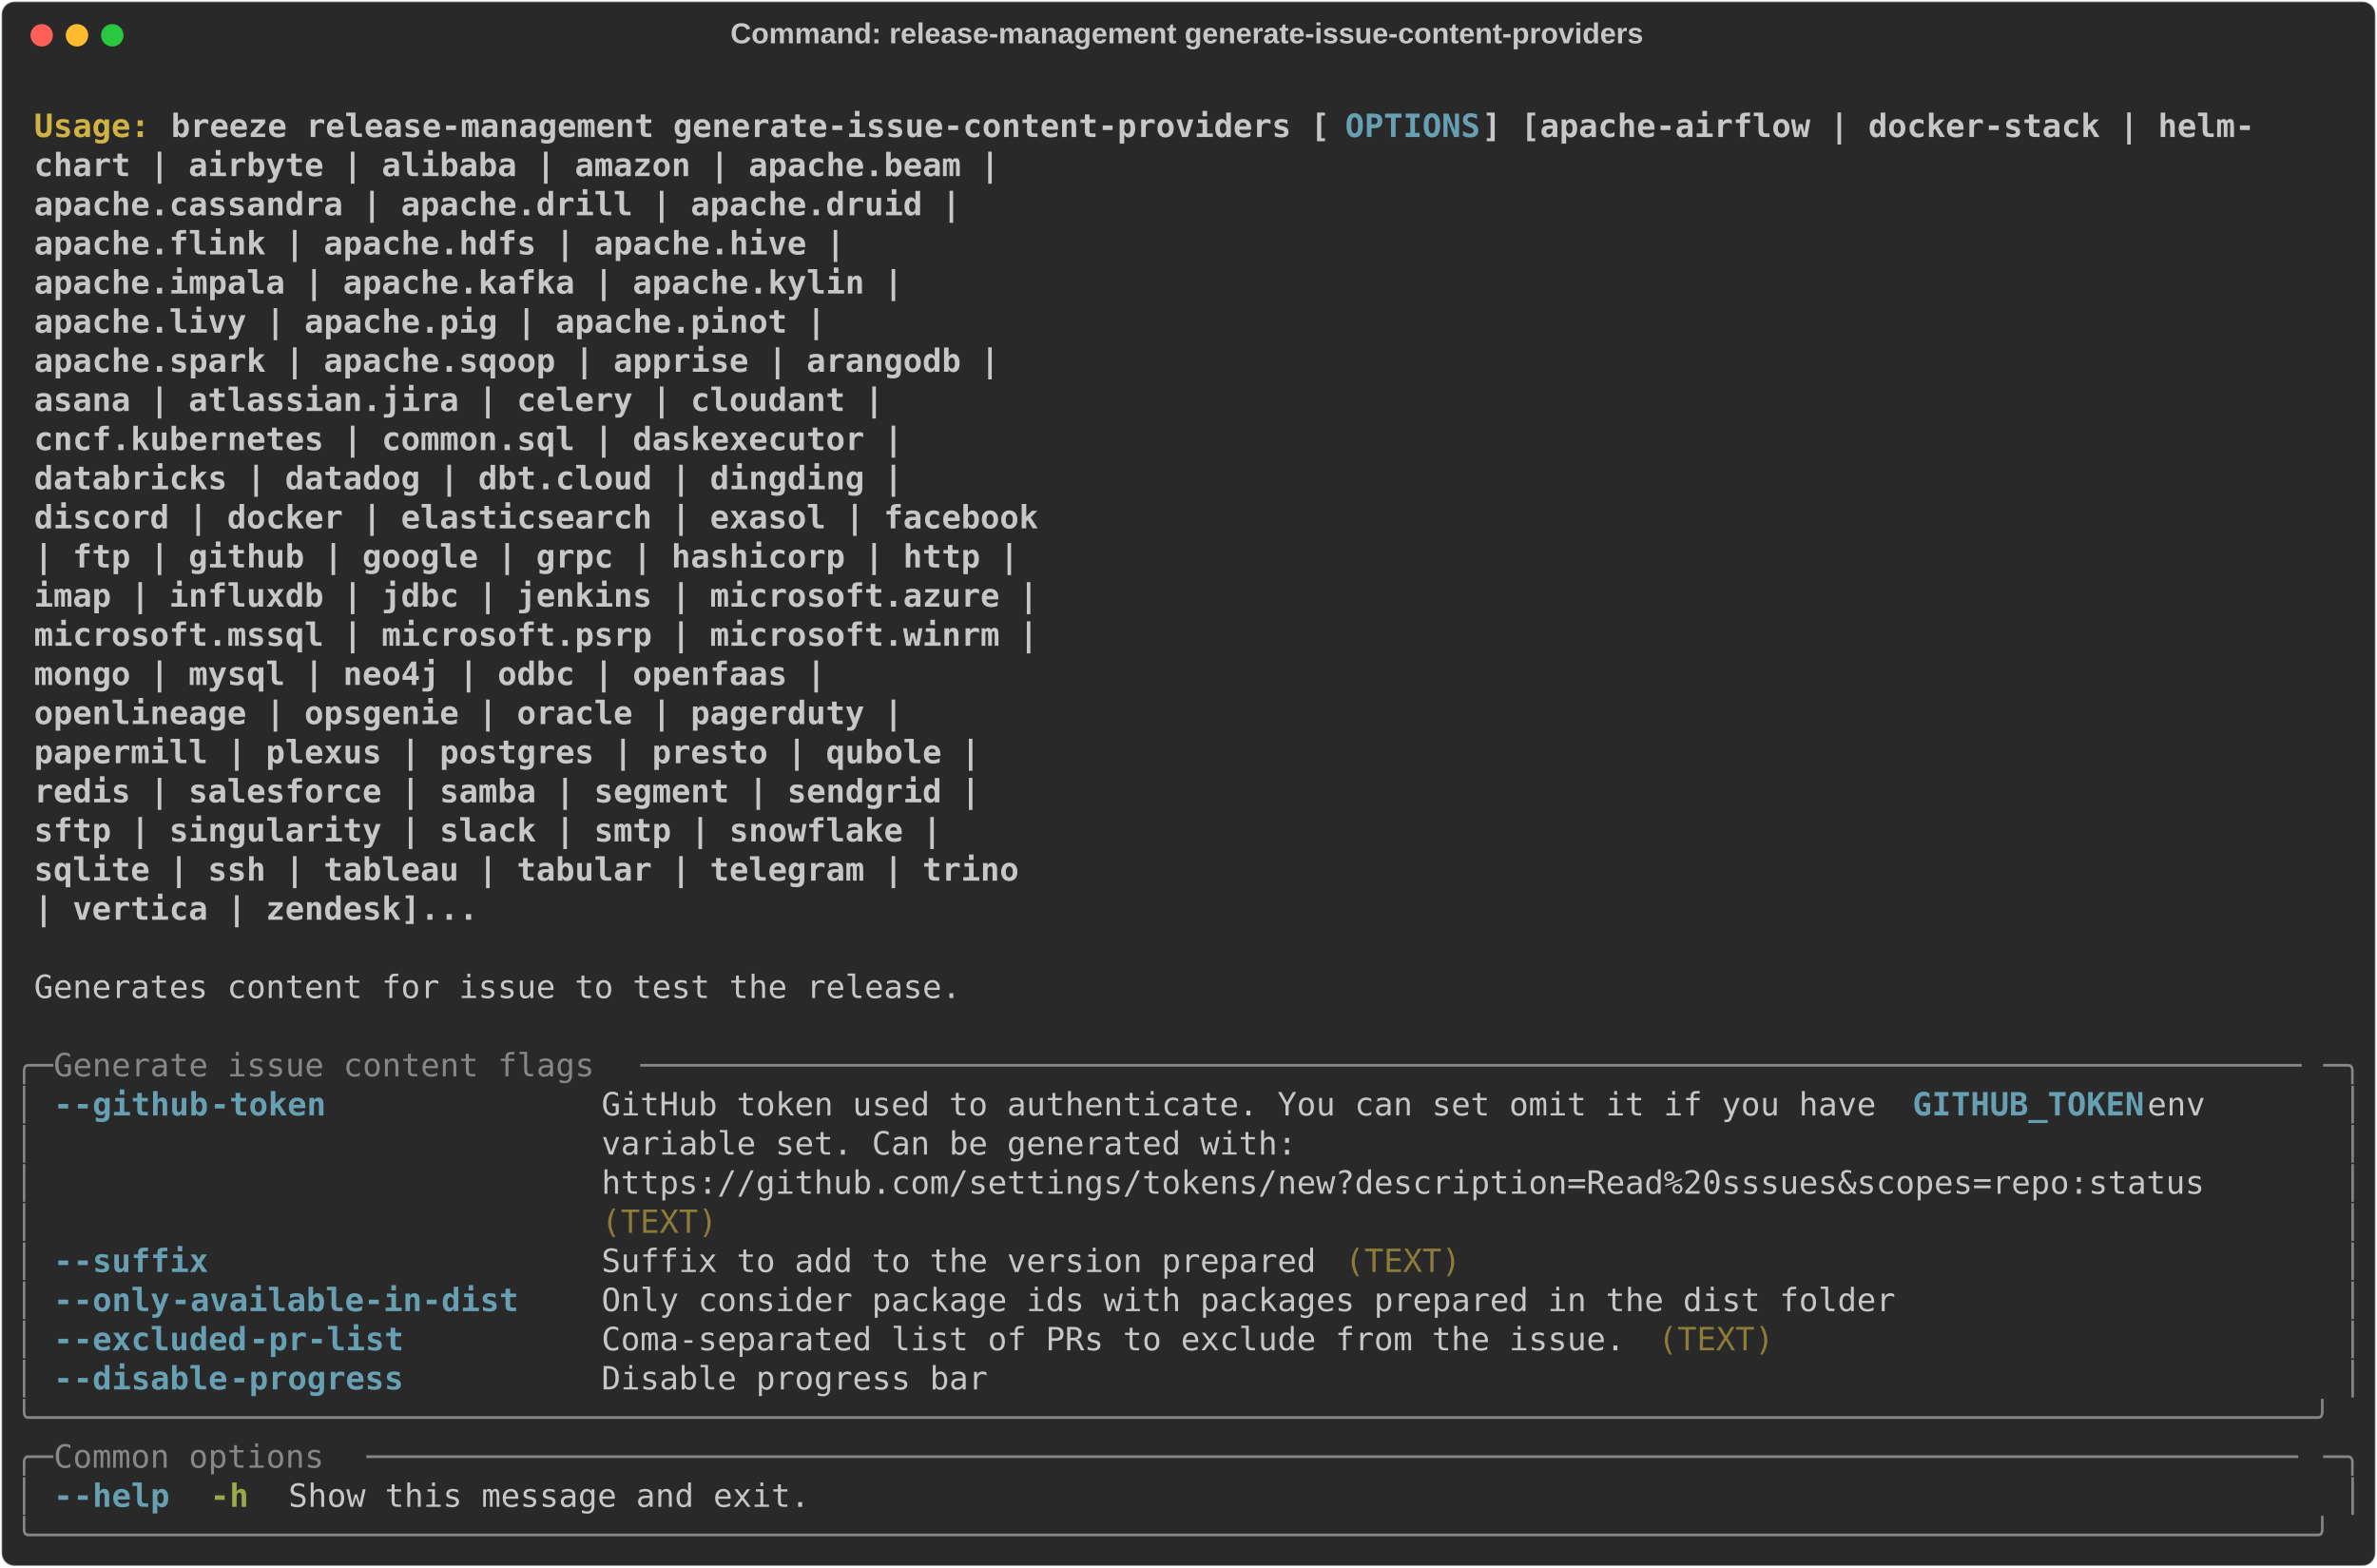
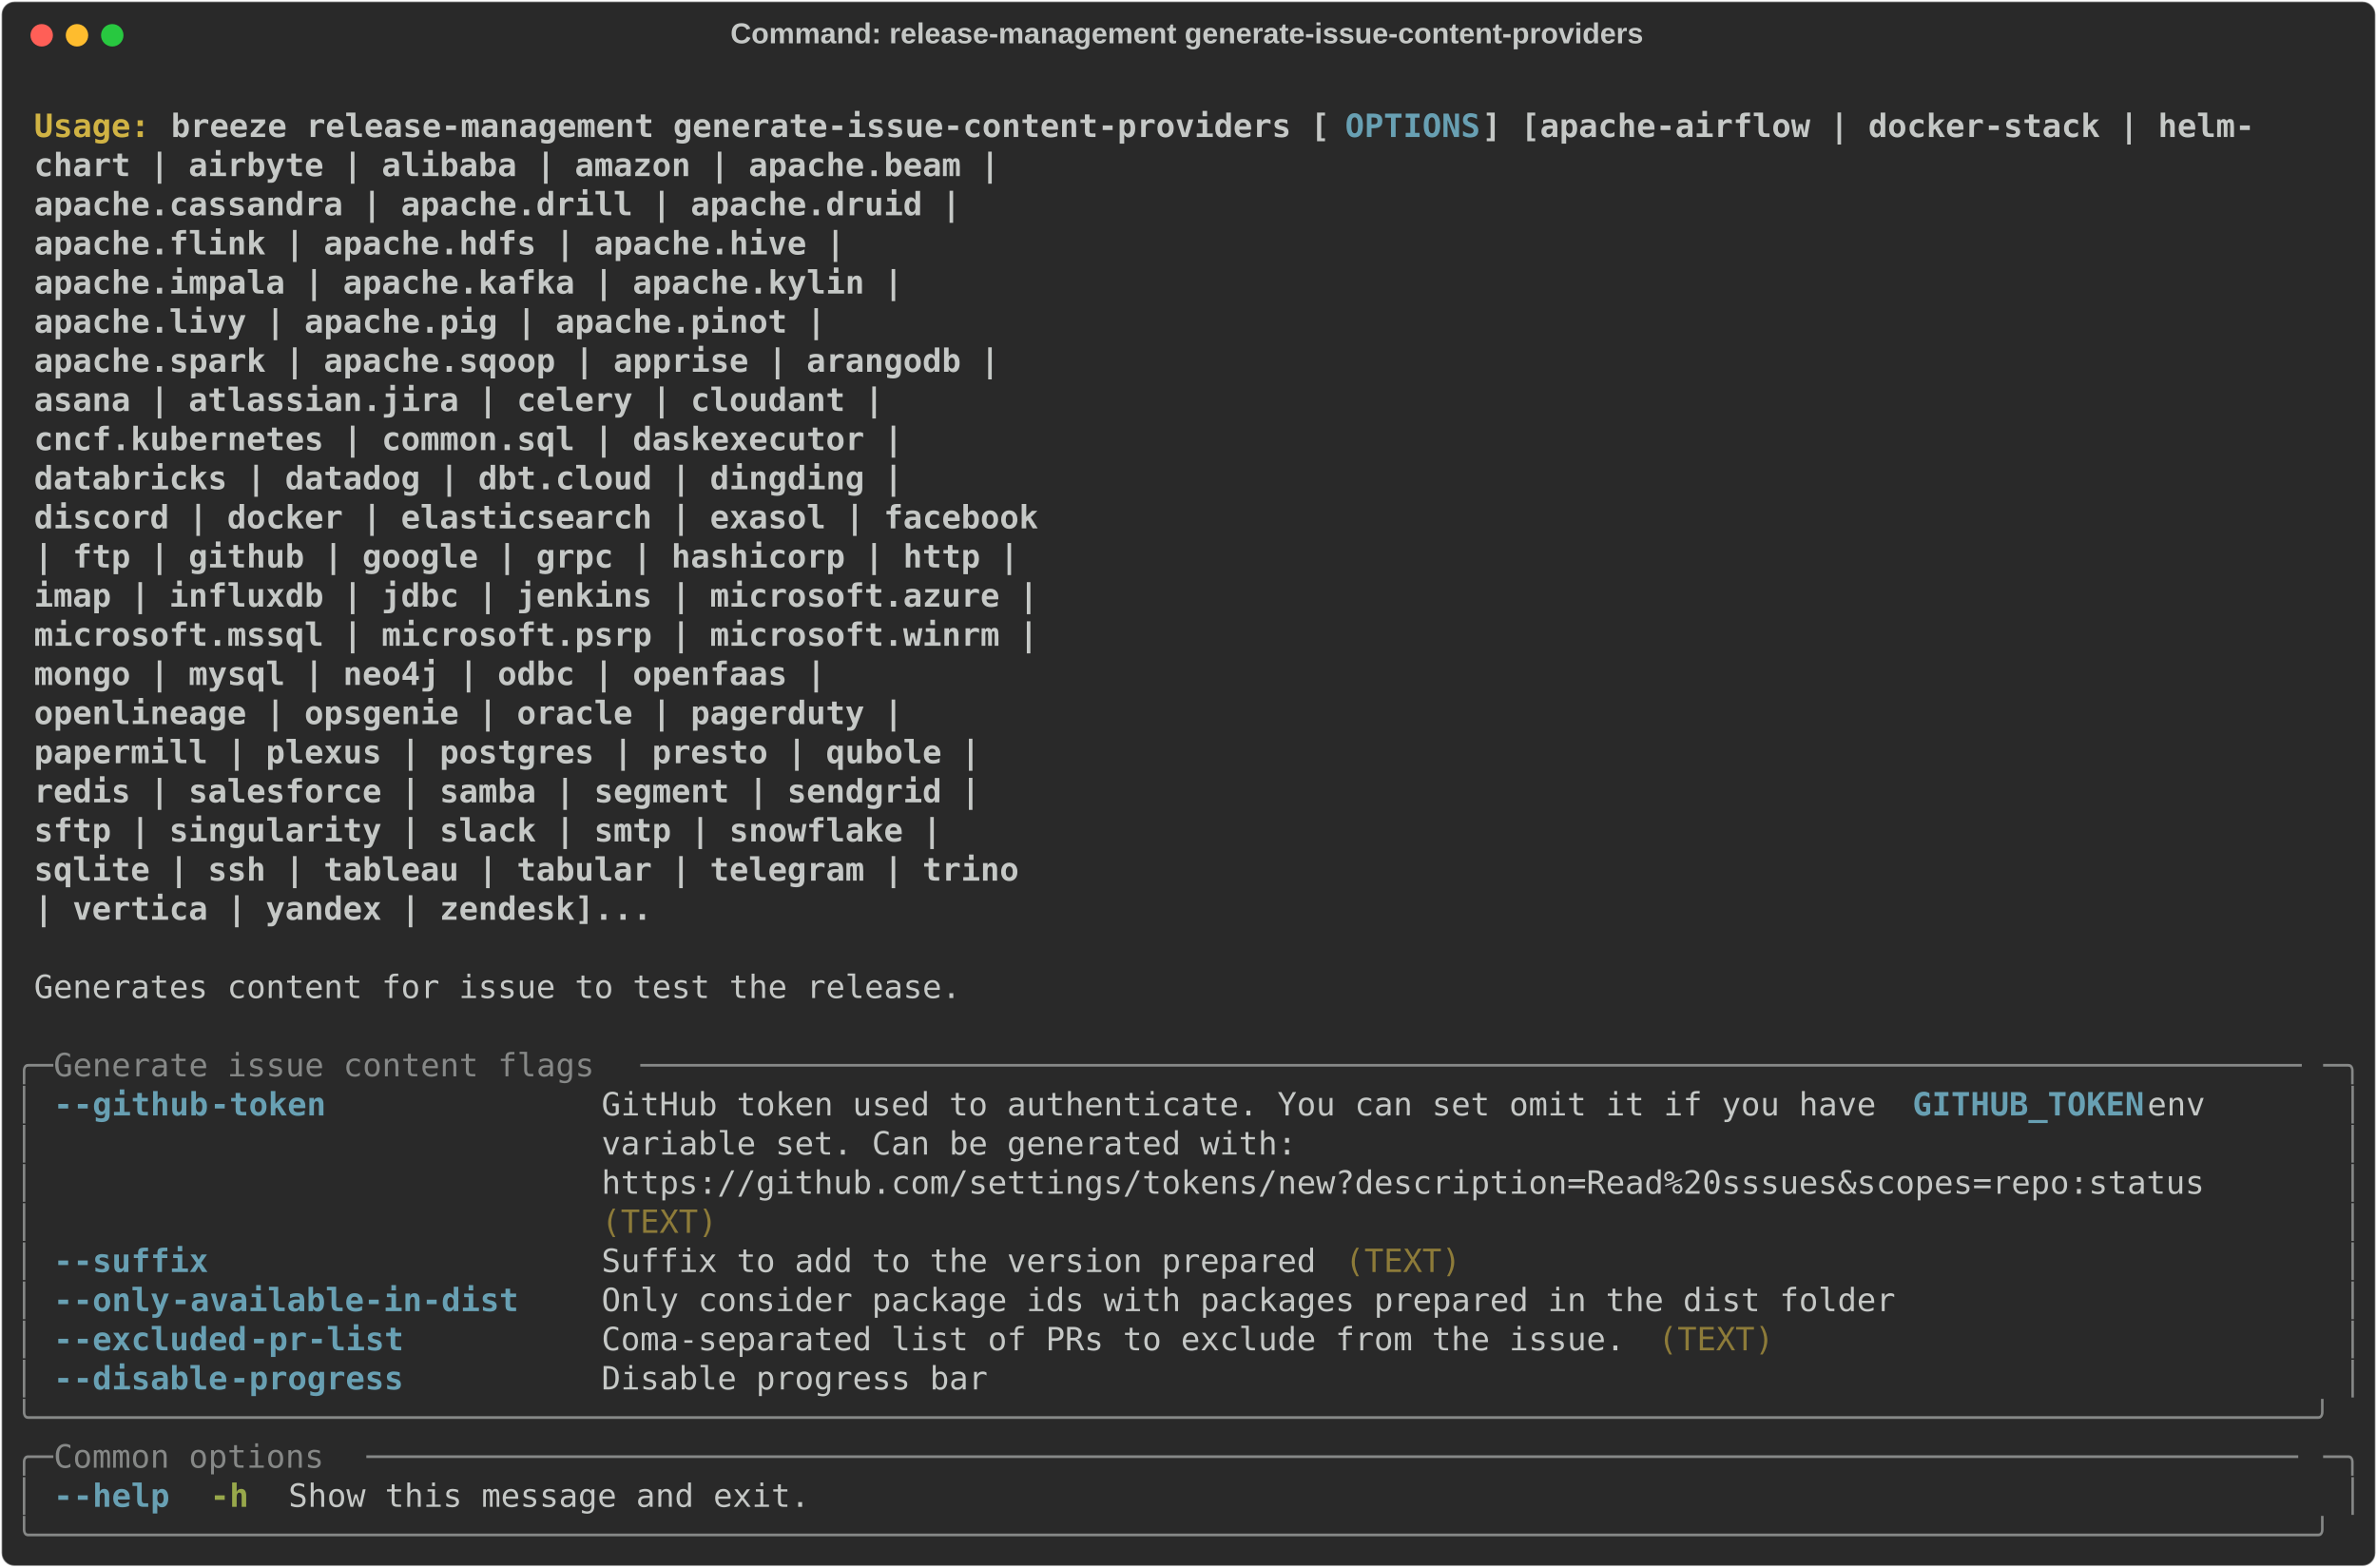
<svg xmlns="http://www.w3.org/2000/svg" class="rich-terminal" viewBox="0 0 1482 977.2">
  <style>

    @font-face {
        font-family: "Fira Code";
        src: local("FiraCode-Regular"),
                url("https://cdnjs.cloudflare.com/ajax/libs/firacode/6.2.0/woff2/FiraCode-Regular.woff2") format("woff2"),
                url("https://cdnjs.cloudflare.com/ajax/libs/firacode/6.2.0/woff/FiraCode-Regular.woff") format("woff");
        font-style: normal;
        font-weight: 400;
    }
    @font-face {
        font-family: "Fira Code";
        src: local("FiraCode-Bold"),
                url("https://cdnjs.cloudflare.com/ajax/libs/firacode/6.2.0/woff2/FiraCode-Bold.woff2") format("woff2"),
                url("https://cdnjs.cloudflare.com/ajax/libs/firacode/6.2.0/woff/FiraCode-Bold.woff") format("woff");
        font-style: bold;
        font-weight: 700;
    }

    .breeze-release-management-generate-issue-content-providers-matrix {
        font-family: Fira Code, monospace;
        font-size: 20px;
        line-height: 24.4px;
        font-variant-east-asian: full-width;
    }

    .breeze-release-management-generate-issue-content-providers-title {
        font-size: 18px;
        font-weight: bold;
        font-family: arial;
    }

    .breeze-release-management-generate-issue-content-providers-r1 { fill: #c5c8c6;font-weight: bold }
.breeze-release-management-generate-issue-content-providers-r2 { fill: #c5c8c6 }
.breeze-release-management-generate-issue-content-providers-r3 { fill: #d0b344;font-weight: bold }
.breeze-release-management-generate-issue-content-providers-r4 { fill: #68a0b3;font-weight: bold }
.breeze-release-management-generate-issue-content-providers-r5 { fill: #868887 }
.breeze-release-management-generate-issue-content-providers-r6 { fill: #8d7b39 }
.breeze-release-management-generate-issue-content-providers-r7 { fill: #98a84b;font-weight: bold }
    </style>
  <defs>
    <clipPath id="breeze-release-management-generate-issue-content-providers-clip-terminal">
      <rect x="0" y="0" width="1463.0" height="926.2" />
    </clipPath>
    <clipPath id="breeze-release-management-generate-issue-content-providers-line-0">
      <rect x="0" y="1.5" width="1464" height="24.65" />
    </clipPath>
    <clipPath id="breeze-release-management-generate-issue-content-providers-line-1">
      <rect x="0" y="25.9" width="1464" height="24.65" />
    </clipPath>
    <clipPath id="breeze-release-management-generate-issue-content-providers-line-2">
      <rect x="0" y="50.3" width="1464" height="24.65" />
    </clipPath>
    <clipPath id="breeze-release-management-generate-issue-content-providers-line-3">
      <rect x="0" y="74.7" width="1464" height="24.65" />
    </clipPath>
    <clipPath id="breeze-release-management-generate-issue-content-providers-line-4">
      <rect x="0" y="99.1" width="1464" height="24.65" />
    </clipPath>
    <clipPath id="breeze-release-management-generate-issue-content-providers-line-5">
      <rect x="0" y="123.5" width="1464" height="24.65" />
    </clipPath>
    <clipPath id="breeze-release-management-generate-issue-content-providers-line-6">
      <rect x="0" y="147.9" width="1464" height="24.65" />
    </clipPath>
    <clipPath id="breeze-release-management-generate-issue-content-providers-line-7">
      <rect x="0" y="172.3" width="1464" height="24.65" />
    </clipPath>
    <clipPath id="breeze-release-management-generate-issue-content-providers-line-8">
      <rect x="0" y="196.7" width="1464" height="24.65" />
    </clipPath>
    <clipPath id="breeze-release-management-generate-issue-content-providers-line-9">
      <rect x="0" y="221.1" width="1464" height="24.65" />
    </clipPath>
    <clipPath id="breeze-release-management-generate-issue-content-providers-line-10">
      <rect x="0" y="245.5" width="1464" height="24.65" />
    </clipPath>
    <clipPath id="breeze-release-management-generate-issue-content-providers-line-11">
      <rect x="0" y="269.9" width="1464" height="24.65" />
    </clipPath>
    <clipPath id="breeze-release-management-generate-issue-content-providers-line-12">
      <rect x="0" y="294.3" width="1464" height="24.65" />
    </clipPath>
    <clipPath id="breeze-release-management-generate-issue-content-providers-line-13">
      <rect x="0" y="318.7" width="1464" height="24.65" />
    </clipPath>
    <clipPath id="breeze-release-management-generate-issue-content-providers-line-14">
      <rect x="0" y="343.1" width="1464" height="24.65" />
    </clipPath>
    <clipPath id="breeze-release-management-generate-issue-content-providers-line-15">
      <rect x="0" y="367.5" width="1464" height="24.65" />
    </clipPath>
    <clipPath id="breeze-release-management-generate-issue-content-providers-line-16">
      <rect x="0" y="391.9" width="1464" height="24.65" />
    </clipPath>
    <clipPath id="breeze-release-management-generate-issue-content-providers-line-17">
      <rect x="0" y="416.3" width="1464" height="24.65" />
    </clipPath>
    <clipPath id="breeze-release-management-generate-issue-content-providers-line-18">
      <rect x="0" y="440.7" width="1464" height="24.65" />
    </clipPath>
    <clipPath id="breeze-release-management-generate-issue-content-providers-line-19">
      <rect x="0" y="465.1" width="1464" height="24.65" />
    </clipPath>
    <clipPath id="breeze-release-management-generate-issue-content-providers-line-20">
      <rect x="0" y="489.5" width="1464" height="24.65" />
    </clipPath>
    <clipPath id="breeze-release-management-generate-issue-content-providers-line-21">
      <rect x="0" y="513.9" width="1464" height="24.65" />
    </clipPath>
    <clipPath id="breeze-release-management-generate-issue-content-providers-line-22">
      <rect x="0" y="538.3" width="1464" height="24.65" />
    </clipPath>
    <clipPath id="breeze-release-management-generate-issue-content-providers-line-23">
      <rect x="0" y="562.7" width="1464" height="24.65" />
    </clipPath>
    <clipPath id="breeze-release-management-generate-issue-content-providers-line-24">
      <rect x="0" y="587.1" width="1464" height="24.65" />
    </clipPath>
    <clipPath id="breeze-release-management-generate-issue-content-providers-line-25">
      <rect x="0" y="611.5" width="1464" height="24.65" />
    </clipPath>
    <clipPath id="breeze-release-management-generate-issue-content-providers-line-26">
      <rect x="0" y="635.9" width="1464" height="24.65" />
    </clipPath>
    <clipPath id="breeze-release-management-generate-issue-content-providers-line-27">
      <rect x="0" y="660.3" width="1464" height="24.65" />
    </clipPath>
    <clipPath id="breeze-release-management-generate-issue-content-providers-line-28">
      <rect x="0" y="684.7" width="1464" height="24.65" />
    </clipPath>
    <clipPath id="breeze-release-management-generate-issue-content-providers-line-29">
      <rect x="0" y="709.1" width="1464" height="24.65" />
    </clipPath>
    <clipPath id="breeze-release-management-generate-issue-content-providers-line-30">
      <rect x="0" y="733.5" width="1464" height="24.65" />
    </clipPath>
    <clipPath id="breeze-release-management-generate-issue-content-providers-line-31">
      <rect x="0" y="757.9" width="1464" height="24.65" />
    </clipPath>
    <clipPath id="breeze-release-management-generate-issue-content-providers-line-32">
      <rect x="0" y="782.3" width="1464" height="24.65" />
    </clipPath>
    <clipPath id="breeze-release-management-generate-issue-content-providers-line-33">
      <rect x="0" y="806.7" width="1464" height="24.65" />
    </clipPath>
    <clipPath id="breeze-release-management-generate-issue-content-providers-line-34">
      <rect x="0" y="831.1" width="1464" height="24.65" />
    </clipPath>
    <clipPath id="breeze-release-management-generate-issue-content-providers-line-35">
      <rect x="0" y="855.5" width="1464" height="24.65" />
    </clipPath>
    <clipPath id="breeze-release-management-generate-issue-content-providers-line-36">
      <rect x="0" y="879.9" width="1464" height="24.65" />
    </clipPath>
  </defs>
  <rect fill="#292929" stroke="rgba(255,255,255,0.35)" stroke-width="1" x="1" y="1" width="1480" height="975.2" rx="8" />
  <text class="breeze-release-management-generate-issue-content-providers-title" fill="#c5c8c6" text-anchor="middle" x="740" y="27">Command: release-management generate-issue-content-providers</text>
  <g transform="translate(26,22)">
    <circle cx="0" cy="0" r="7" fill="#ff5f57" />
    <circle cx="22" cy="0" r="7" fill="#febc2e" />
    <circle cx="44" cy="0" r="7" fill="#28c840" />
  </g>
  <g transform="translate(9, 41)" clip-path="url(#breeze-release-management-generate-issue-content-providers-clip-terminal)">
    <g class="breeze-release-management-generate-issue-content-providers-matrix">
      <text class="breeze-release-management-generate-issue-content-providers-r2" x="1464" y="20" textLength="12.2" clip-path="url(#breeze-release-management-generate-issue-content-providers-line-0)">
</text>
      <text class="breeze-release-management-generate-issue-content-providers-r3" x="12.2" y="44.4" textLength="85.4" clip-path="url(#breeze-release-management-generate-issue-content-providers-line-1)">Usage: </text>
      <text class="breeze-release-management-generate-issue-content-providers-r1" x="97.6" y="44.4" textLength="732" clip-path="url(#breeze-release-management-generate-issue-content-providers-line-1)">breeze release-management generate-issue-content-providers [</text>
      <text class="breeze-release-management-generate-issue-content-providers-r4" x="829.6" y="44.4" textLength="85.4" clip-path="url(#breeze-release-management-generate-issue-content-providers-line-1)">OPTIONS</text>
      <text class="breeze-release-management-generate-issue-content-providers-r1" x="915" y="44.4" textLength="488" clip-path="url(#breeze-release-management-generate-issue-content-providers-line-1)">] [apache-airflow | docker-stack | helm-</text>
      <text class="breeze-release-management-generate-issue-content-providers-r2" x="1464" y="44.4" textLength="12.2" clip-path="url(#breeze-release-management-generate-issue-content-providers-line-1)">
</text>
      <text class="breeze-release-management-generate-issue-content-providers-r1" x="12.2" y="68.8" textLength="1415.2" clip-path="url(#breeze-release-management-generate-issue-content-providers-line-2)">                                                                  chart | airbyte | alibaba | amazon | apache.beam |</text>
      <text class="breeze-release-management-generate-issue-content-providers-r2" x="1464" y="68.8" textLength="12.2" clip-path="url(#breeze-release-management-generate-issue-content-providers-line-2)">
</text>
      <text class="breeze-release-management-generate-issue-content-providers-r1" x="12.2" y="93.2" textLength="1390.8" clip-path="url(#breeze-release-management-generate-issue-content-providers-line-3)">                                                                  apache.cassandra | apache.drill | apache.druid |</text>
      <text class="breeze-release-management-generate-issue-content-providers-r2" x="1464" y="93.2" textLength="12.2" clip-path="url(#breeze-release-management-generate-issue-content-providers-line-3)">
</text>
      <text class="breeze-release-management-generate-issue-content-providers-r1" x="12.2" y="117.6" textLength="1317.6" clip-path="url(#breeze-release-management-generate-issue-content-providers-line-4)">                                                                  apache.flink | apache.hdfs | apache.hive |</text>
      <text class="breeze-release-management-generate-issue-content-providers-r2" x="1464" y="117.6" textLength="12.2" clip-path="url(#breeze-release-management-generate-issue-content-providers-line-4)">
</text>
      <text class="breeze-release-management-generate-issue-content-providers-r1" x="12.2" y="142" textLength="1354.2" clip-path="url(#breeze-release-management-generate-issue-content-providers-line-5)">                                                                  apache.impala | apache.kafka | apache.kylin |</text>
      <text class="breeze-release-management-generate-issue-content-providers-r2" x="1464" y="142" textLength="12.2" clip-path="url(#breeze-release-management-generate-issue-content-providers-line-5)">
</text>
      <text class="breeze-release-management-generate-issue-content-providers-r1" x="12.2" y="166.4" textLength="1305.4" clip-path="url(#breeze-release-management-generate-issue-content-providers-line-6)">                                                                  apache.livy | apache.pig | apache.pinot |</text>
      <text class="breeze-release-management-generate-issue-content-providers-r2" x="1464" y="166.4" textLength="12.2" clip-path="url(#breeze-release-management-generate-issue-content-providers-line-6)">
</text>
      <text class="breeze-release-management-generate-issue-content-providers-r1" x="12.2" y="190.8" textLength="1415.2" clip-path="url(#breeze-release-management-generate-issue-content-providers-line-7)">                                                                  apache.spark | apache.sqoop | apprise | arangodb |</text>
      <text class="breeze-release-management-generate-issue-content-providers-r2" x="1464" y="190.8" textLength="12.2" clip-path="url(#breeze-release-management-generate-issue-content-providers-line-7)">
</text>
      <text class="breeze-release-management-generate-issue-content-providers-r1" x="12.2" y="215.2" textLength="1342" clip-path="url(#breeze-release-management-generate-issue-content-providers-line-8)">                                                                  asana | atlassian.jira | celery | cloudant |</text>
      <text class="breeze-release-management-generate-issue-content-providers-r2" x="1464" y="215.2" textLength="12.2" clip-path="url(#breeze-release-management-generate-issue-content-providers-line-8)">
</text>
      <text class="breeze-release-management-generate-issue-content-providers-r1" x="12.2" y="239.6" textLength="1354.2" clip-path="url(#breeze-release-management-generate-issue-content-providers-line-9)">                                                                  cncf.kubernetes | common.sql | daskexecutor |</text>
      <text class="breeze-release-management-generate-issue-content-providers-r2" x="1464" y="239.6" textLength="12.2" clip-path="url(#breeze-release-management-generate-issue-content-providers-line-9)">
</text>
      <text class="breeze-release-management-generate-issue-content-providers-r1" x="12.2" y="264" textLength="1354.2" clip-path="url(#breeze-release-management-generate-issue-content-providers-line-10)">                                                                  databricks | datadog | dbt.cloud | dingding |</text>
      <text class="breeze-release-management-generate-issue-content-providers-r2" x="1464" y="264" textLength="12.2" clip-path="url(#breeze-release-management-generate-issue-content-providers-line-10)">
</text>
      <text class="breeze-release-management-generate-issue-content-providers-r1" x="12.2" y="288.4" textLength="1439.6" clip-path="url(#breeze-release-management-generate-issue-content-providers-line-11)">                                                                  discord | docker | elasticsearch | exasol | facebook</text>
      <text class="breeze-release-management-generate-issue-content-providers-r2" x="1464" y="288.4" textLength="12.2" clip-path="url(#breeze-release-management-generate-issue-content-providers-line-11)">
</text>
      <text class="breeze-release-management-generate-issue-content-providers-r1" x="12.2" y="312.8" textLength="1427.4" clip-path="url(#breeze-release-management-generate-issue-content-providers-line-12)">                                                                  | ftp | github | google | grpc | hashicorp | http |</text>
      <text class="breeze-release-management-generate-issue-content-providers-r2" x="1464" y="312.8" textLength="12.2" clip-path="url(#breeze-release-management-generate-issue-content-providers-line-12)">
</text>
      <text class="breeze-release-management-generate-issue-content-providers-r1" x="12.2" y="337.2" textLength="1439.6" clip-path="url(#breeze-release-management-generate-issue-content-providers-line-13)">                                                                  imap | influxdb | jdbc | jenkins | microsoft.azure |</text>
      <text class="breeze-release-management-generate-issue-content-providers-r2" x="1464" y="337.2" textLength="12.2" clip-path="url(#breeze-release-management-generate-issue-content-providers-line-13)">
</text>
      <text class="breeze-release-management-generate-issue-content-providers-r1" x="12.2" y="361.6" textLength="1439.6" clip-path="url(#breeze-release-management-generate-issue-content-providers-line-14)">                                                                  microsoft.mssql | microsoft.psrp | microsoft.winrm |</text>
      <text class="breeze-release-management-generate-issue-content-providers-r2" x="1464" y="361.6" textLength="12.2" clip-path="url(#breeze-release-management-generate-issue-content-providers-line-14)">
</text>
      <text class="breeze-release-management-generate-issue-content-providers-r1" x="12.2" y="386" textLength="1305.4" clip-path="url(#breeze-release-management-generate-issue-content-providers-line-15)">                                                                  mongo | mysql | neo4j | odbc | openfaas |</text>
      <text class="breeze-release-management-generate-issue-content-providers-r2" x="1464" y="386" textLength="12.2" clip-path="url(#breeze-release-management-generate-issue-content-providers-line-15)">
</text>
      <text class="breeze-release-management-generate-issue-content-providers-r1" x="12.2" y="410.4" textLength="1354.2" clip-path="url(#breeze-release-management-generate-issue-content-providers-line-16)">                                                                  openlineage | opsgenie | oracle | pagerduty |</text>
      <text class="breeze-release-management-generate-issue-content-providers-r2" x="1464" y="410.4" textLength="12.2" clip-path="url(#breeze-release-management-generate-issue-content-providers-line-16)">
</text>
      <text class="breeze-release-management-generate-issue-content-providers-r1" x="12.2" y="434.8" textLength="1403" clip-path="url(#breeze-release-management-generate-issue-content-providers-line-17)">                                                                  papermill | plexus | postgres | presto | qubole |</text>
      <text class="breeze-release-management-generate-issue-content-providers-r2" x="1464" y="434.8" textLength="12.2" clip-path="url(#breeze-release-management-generate-issue-content-providers-line-17)">
</text>
      <text class="breeze-release-management-generate-issue-content-providers-r1" x="12.2" y="459.2" textLength="1403" clip-path="url(#breeze-release-management-generate-issue-content-providers-line-18)">                                                                  redis | salesforce | samba | segment | sendgrid |</text>
      <text class="breeze-release-management-generate-issue-content-providers-r2" x="1464" y="459.2" textLength="12.2" clip-path="url(#breeze-release-management-generate-issue-content-providers-line-18)">
</text>
      <text class="breeze-release-management-generate-issue-content-providers-r1" x="12.2" y="483.6" textLength="1378.6" clip-path="url(#breeze-release-management-generate-issue-content-providers-line-19)">                                                                  sftp | singularity | slack | smtp | snowflake |</text>
      <text class="breeze-release-management-generate-issue-content-providers-r2" x="1464" y="483.6" textLength="12.2" clip-path="url(#breeze-release-management-generate-issue-content-providers-line-19)">
</text>
      <text class="breeze-release-management-generate-issue-content-providers-r1" x="12.2" y="508" textLength="1427.4" clip-path="url(#breeze-release-management-generate-issue-content-providers-line-20)">                                                                  sqlite | ssh | tableau | tabular | telegram | trino</text>
      <text class="breeze-release-management-generate-issue-content-providers-r2" x="1464" y="508" textLength="12.2" clip-path="url(#breeze-release-management-generate-issue-content-providers-line-20)">
</text>
-       <text class="breeze-release-management-generate-issue-content-providers-r1" x="12.2" y="532.4" textLength="1085.8" clip-path="url(#breeze-release-management-generate-issue-content-providers-line-21)">                                                                  | vertica | zendesk]...</text>
+       <text class="breeze-release-management-generate-issue-content-providers-r1" x="12.2" y="532.4" textLength="1195.6" clip-path="url(#breeze-release-management-generate-issue-content-providers-line-21)">                                                                  | vertica | yandex | zendesk]...</text>
      <text class="breeze-release-management-generate-issue-content-providers-r2" x="1464" y="532.4" textLength="12.2" clip-path="url(#breeze-release-management-generate-issue-content-providers-line-21)">
</text>
      <text class="breeze-release-management-generate-issue-content-providers-r2" x="1464" y="556.8" textLength="12.2" clip-path="url(#breeze-release-management-generate-issue-content-providers-line-22)">
</text>
      <text class="breeze-release-management-generate-issue-content-providers-r2" x="12.2" y="581.2" textLength="585.6" clip-path="url(#breeze-release-management-generate-issue-content-providers-line-23)">Generates content for issue to test the release.</text>
      <text class="breeze-release-management-generate-issue-content-providers-r2" x="1464" y="581.2" textLength="12.2" clip-path="url(#breeze-release-management-generate-issue-content-providers-line-23)">
</text>
      <text class="breeze-release-management-generate-issue-content-providers-r2" x="1464" y="605.6" textLength="12.2" clip-path="url(#breeze-release-management-generate-issue-content-providers-line-24)">
</text>
      <text class="breeze-release-management-generate-issue-content-providers-r5" x="0" y="630" textLength="24.4" clip-path="url(#breeze-release-management-generate-issue-content-providers-line-25)">╭─</text>
      <text class="breeze-release-management-generate-issue-content-providers-r5" x="24.4" y="630" textLength="366" clip-path="url(#breeze-release-management-generate-issue-content-providers-line-25)"> Generate issue content flags </text>
      <text class="breeze-release-management-generate-issue-content-providers-r5" x="390.4" y="630" textLength="1049.2" clip-path="url(#breeze-release-management-generate-issue-content-providers-line-25)">──────────────────────────────────────────────────────────────────────────────────────</text>
      <text class="breeze-release-management-generate-issue-content-providers-r5" x="1439.6" y="630" textLength="24.4" clip-path="url(#breeze-release-management-generate-issue-content-providers-line-25)">─╮</text>
      <text class="breeze-release-management-generate-issue-content-providers-r2" x="1464" y="630" textLength="12.2" clip-path="url(#breeze-release-management-generate-issue-content-providers-line-25)">
</text>
      <text class="breeze-release-management-generate-issue-content-providers-r5" x="0" y="654.4" textLength="12.2" clip-path="url(#breeze-release-management-generate-issue-content-providers-line-26)">│</text>
      <text class="breeze-release-management-generate-issue-content-providers-r4" x="24.4" y="654.4" textLength="12.2" clip-path="url(#breeze-release-management-generate-issue-content-providers-line-26)">-</text>
      <text class="breeze-release-management-generate-issue-content-providers-r4" x="36.6" y="654.4" textLength="85.4" clip-path="url(#breeze-release-management-generate-issue-content-providers-line-26)">-github</text>
      <text class="breeze-release-management-generate-issue-content-providers-r4" x="122" y="654.4" textLength="73.2" clip-path="url(#breeze-release-management-generate-issue-content-providers-line-26)">-token</text>
      <text class="breeze-release-management-generate-issue-content-providers-r2" x="366" y="654.4" textLength="817.4" clip-path="url(#breeze-release-management-generate-issue-content-providers-line-26)">GitHub token used to authenticate. You can set omit it if you have </text>
      <text class="breeze-release-management-generate-issue-content-providers-r4" x="1183.4" y="654.4" textLength="146.4" clip-path="url(#breeze-release-management-generate-issue-content-providers-line-26)">GITHUB_TOKEN</text>
      <text class="breeze-release-management-generate-issue-content-providers-r2" x="1329.8" y="654.4" textLength="109.8" clip-path="url(#breeze-release-management-generate-issue-content-providers-line-26)"> env     </text>
      <text class="breeze-release-management-generate-issue-content-providers-r5" x="1451.8" y="654.4" textLength="12.2" clip-path="url(#breeze-release-management-generate-issue-content-providers-line-26)">│</text>
      <text class="breeze-release-management-generate-issue-content-providers-r2" x="1464" y="654.4" textLength="12.2" clip-path="url(#breeze-release-management-generate-issue-content-providers-line-26)">
</text>
      <text class="breeze-release-management-generate-issue-content-providers-r5" x="0" y="678.8" textLength="12.2" clip-path="url(#breeze-release-management-generate-issue-content-providers-line-27)">│</text>
      <text class="breeze-release-management-generate-issue-content-providers-r2" x="366" y="678.8" textLength="1073.6" clip-path="url(#breeze-release-management-generate-issue-content-providers-line-27)">variable set. Can be generated with:                                                    </text>
      <text class="breeze-release-management-generate-issue-content-providers-r5" x="1451.8" y="678.8" textLength="12.2" clip-path="url(#breeze-release-management-generate-issue-content-providers-line-27)">│</text>
      <text class="breeze-release-management-generate-issue-content-providers-r2" x="1464" y="678.8" textLength="12.2" clip-path="url(#breeze-release-management-generate-issue-content-providers-line-27)">
</text>
      <text class="breeze-release-management-generate-issue-content-providers-r5" x="0" y="703.2" textLength="12.2" clip-path="url(#breeze-release-management-generate-issue-content-providers-line-28)">│</text>
      <text class="breeze-release-management-generate-issue-content-providers-r2" x="366" y="703.2" textLength="1073.6" clip-path="url(#breeze-release-management-generate-issue-content-providers-line-28)">https://github.com/settings/tokens/new?description=Read%20sssues&amp;scopes=repo:status     </text>
      <text class="breeze-release-management-generate-issue-content-providers-r5" x="1451.8" y="703.2" textLength="12.2" clip-path="url(#breeze-release-management-generate-issue-content-providers-line-28)">│</text>
      <text class="breeze-release-management-generate-issue-content-providers-r2" x="1464" y="703.2" textLength="12.2" clip-path="url(#breeze-release-management-generate-issue-content-providers-line-28)">
</text>
      <text class="breeze-release-management-generate-issue-content-providers-r5" x="0" y="727.6" textLength="12.2" clip-path="url(#breeze-release-management-generate-issue-content-providers-line-29)">│</text>
      <text class="breeze-release-management-generate-issue-content-providers-r6" x="366" y="727.6" textLength="1073.6" clip-path="url(#breeze-release-management-generate-issue-content-providers-line-29)">(TEXT)                                                                                  </text>
      <text class="breeze-release-management-generate-issue-content-providers-r5" x="1451.8" y="727.6" textLength="12.2" clip-path="url(#breeze-release-management-generate-issue-content-providers-line-29)">│</text>
      <text class="breeze-release-management-generate-issue-content-providers-r2" x="1464" y="727.6" textLength="12.2" clip-path="url(#breeze-release-management-generate-issue-content-providers-line-29)">
</text>
      <text class="breeze-release-management-generate-issue-content-providers-r5" x="0" y="752" textLength="12.2" clip-path="url(#breeze-release-management-generate-issue-content-providers-line-30)">│</text>
      <text class="breeze-release-management-generate-issue-content-providers-r4" x="24.4" y="752" textLength="12.2" clip-path="url(#breeze-release-management-generate-issue-content-providers-line-30)">-</text>
      <text class="breeze-release-management-generate-issue-content-providers-r4" x="36.6" y="752" textLength="85.4" clip-path="url(#breeze-release-management-generate-issue-content-providers-line-30)">-suffix</text>
      <text class="breeze-release-management-generate-issue-content-providers-r2" x="366" y="752" textLength="451.4" clip-path="url(#breeze-release-management-generate-issue-content-providers-line-30)">Suffix to add to the version prepared</text>
      <text class="breeze-release-management-generate-issue-content-providers-r6" x="829.6" y="752" textLength="73.2" clip-path="url(#breeze-release-management-generate-issue-content-providers-line-30)">(TEXT)</text>
      <text class="breeze-release-management-generate-issue-content-providers-r5" x="1451.8" y="752" textLength="12.2" clip-path="url(#breeze-release-management-generate-issue-content-providers-line-30)">│</text>
      <text class="breeze-release-management-generate-issue-content-providers-r2" x="1464" y="752" textLength="12.2" clip-path="url(#breeze-release-management-generate-issue-content-providers-line-30)">
</text>
      <text class="breeze-release-management-generate-issue-content-providers-r5" x="0" y="776.4" textLength="12.2" clip-path="url(#breeze-release-management-generate-issue-content-providers-line-31)">│</text>
      <text class="breeze-release-management-generate-issue-content-providers-r4" x="24.4" y="776.4" textLength="12.2" clip-path="url(#breeze-release-management-generate-issue-content-providers-line-31)">-</text>
      <text class="breeze-release-management-generate-issue-content-providers-r4" x="36.6" y="776.4" textLength="61" clip-path="url(#breeze-release-management-generate-issue-content-providers-line-31)">-only</text>
      <text class="breeze-release-management-generate-issue-content-providers-r4" x="97.6" y="776.4" textLength="219.6" clip-path="url(#breeze-release-management-generate-issue-content-providers-line-31)">-available-in-dist</text>
      <text class="breeze-release-management-generate-issue-content-providers-r2" x="366" y="776.4" textLength="817.4" clip-path="url(#breeze-release-management-generate-issue-content-providers-line-31)">Only consider package ids with packages prepared in the dist folder</text>
      <text class="breeze-release-management-generate-issue-content-providers-r5" x="1451.8" y="776.4" textLength="12.2" clip-path="url(#breeze-release-management-generate-issue-content-providers-line-31)">│</text>
      <text class="breeze-release-management-generate-issue-content-providers-r2" x="1464" y="776.4" textLength="12.2" clip-path="url(#breeze-release-management-generate-issue-content-providers-line-31)">
</text>
      <text class="breeze-release-management-generate-issue-content-providers-r5" x="0" y="800.8" textLength="12.2" clip-path="url(#breeze-release-management-generate-issue-content-providers-line-32)">│</text>
      <text class="breeze-release-management-generate-issue-content-providers-r4" x="24.4" y="800.8" textLength="12.2" clip-path="url(#breeze-release-management-generate-issue-content-providers-line-32)">-</text>
      <text class="breeze-release-management-generate-issue-content-providers-r4" x="36.6" y="800.8" textLength="109.8" clip-path="url(#breeze-release-management-generate-issue-content-providers-line-32)">-excluded</text>
      <text class="breeze-release-management-generate-issue-content-providers-r4" x="146.4" y="800.8" textLength="97.6" clip-path="url(#breeze-release-management-generate-issue-content-providers-line-32)">-pr-list</text>
      <text class="breeze-release-management-generate-issue-content-providers-r2" x="366" y="800.8" textLength="646.6" clip-path="url(#breeze-release-management-generate-issue-content-providers-line-32)">Coma-separated list of PRs to exclude from the issue.</text>
      <text class="breeze-release-management-generate-issue-content-providers-r6" x="1024.8" y="800.8" textLength="73.2" clip-path="url(#breeze-release-management-generate-issue-content-providers-line-32)">(TEXT)</text>
      <text class="breeze-release-management-generate-issue-content-providers-r5" x="1451.8" y="800.8" textLength="12.2" clip-path="url(#breeze-release-management-generate-issue-content-providers-line-32)">│</text>
      <text class="breeze-release-management-generate-issue-content-providers-r2" x="1464" y="800.8" textLength="12.2" clip-path="url(#breeze-release-management-generate-issue-content-providers-line-32)">
</text>
      <text class="breeze-release-management-generate-issue-content-providers-r5" x="0" y="825.2" textLength="12.2" clip-path="url(#breeze-release-management-generate-issue-content-providers-line-33)">│</text>
      <text class="breeze-release-management-generate-issue-content-providers-r4" x="24.4" y="825.2" textLength="12.2" clip-path="url(#breeze-release-management-generate-issue-content-providers-line-33)">-</text>
      <text class="breeze-release-management-generate-issue-content-providers-r4" x="36.6" y="825.2" textLength="97.6" clip-path="url(#breeze-release-management-generate-issue-content-providers-line-33)">-disable</text>
      <text class="breeze-release-management-generate-issue-content-providers-r4" x="134.2" y="825.2" textLength="109.8" clip-path="url(#breeze-release-management-generate-issue-content-providers-line-33)">-progress</text>
      <text class="breeze-release-management-generate-issue-content-providers-r2" x="366" y="825.2" textLength="244" clip-path="url(#breeze-release-management-generate-issue-content-providers-line-33)">Disable progress bar</text>
      <text class="breeze-release-management-generate-issue-content-providers-r5" x="1451.8" y="825.2" textLength="12.2" clip-path="url(#breeze-release-management-generate-issue-content-providers-line-33)">│</text>
      <text class="breeze-release-management-generate-issue-content-providers-r2" x="1464" y="825.2" textLength="12.2" clip-path="url(#breeze-release-management-generate-issue-content-providers-line-33)">
</text>
      <text class="breeze-release-management-generate-issue-content-providers-r5" x="0" y="849.6" textLength="1464" clip-path="url(#breeze-release-management-generate-issue-content-providers-line-34)">╰──────────────────────────────────────────────────────────────────────────────────────────────────────────────────────╯</text>
      <text class="breeze-release-management-generate-issue-content-providers-r2" x="1464" y="849.6" textLength="12.2" clip-path="url(#breeze-release-management-generate-issue-content-providers-line-34)">
</text>
      <text class="breeze-release-management-generate-issue-content-providers-r5" x="0" y="874" textLength="24.4" clip-path="url(#breeze-release-management-generate-issue-content-providers-line-35)">╭─</text>
      <text class="breeze-release-management-generate-issue-content-providers-r5" x="24.4" y="874" textLength="195.2" clip-path="url(#breeze-release-management-generate-issue-content-providers-line-35)"> Common options </text>
      <text class="breeze-release-management-generate-issue-content-providers-r5" x="219.6" y="874" textLength="1220" clip-path="url(#breeze-release-management-generate-issue-content-providers-line-35)">────────────────────────────────────────────────────────────────────────────────────────────────────</text>
      <text class="breeze-release-management-generate-issue-content-providers-r5" x="1439.6" y="874" textLength="24.4" clip-path="url(#breeze-release-management-generate-issue-content-providers-line-35)">─╮</text>
      <text class="breeze-release-management-generate-issue-content-providers-r2" x="1464" y="874" textLength="12.2" clip-path="url(#breeze-release-management-generate-issue-content-providers-line-35)">
</text>
      <text class="breeze-release-management-generate-issue-content-providers-r5" x="0" y="898.4" textLength="12.2" clip-path="url(#breeze-release-management-generate-issue-content-providers-line-36)">│</text>
      <text class="breeze-release-management-generate-issue-content-providers-r4" x="24.4" y="898.4" textLength="12.2" clip-path="url(#breeze-release-management-generate-issue-content-providers-line-36)">-</text>
      <text class="breeze-release-management-generate-issue-content-providers-r4" x="36.6" y="898.4" textLength="61" clip-path="url(#breeze-release-management-generate-issue-content-providers-line-36)">-help</text>
      <text class="breeze-release-management-generate-issue-content-providers-r7" x="122" y="898.4" textLength="24.4" clip-path="url(#breeze-release-management-generate-issue-content-providers-line-36)">-h</text>
      <text class="breeze-release-management-generate-issue-content-providers-r2" x="170.8" y="898.4" textLength="329.4" clip-path="url(#breeze-release-management-generate-issue-content-providers-line-36)">Show this message and exit.</text>
      <text class="breeze-release-management-generate-issue-content-providers-r5" x="1451.8" y="898.4" textLength="12.2" clip-path="url(#breeze-release-management-generate-issue-content-providers-line-36)">│</text>
      <text class="breeze-release-management-generate-issue-content-providers-r2" x="1464" y="898.4" textLength="12.2" clip-path="url(#breeze-release-management-generate-issue-content-providers-line-36)">
</text>
      <text class="breeze-release-management-generate-issue-content-providers-r5" x="0" y="922.8" textLength="1464" clip-path="url(#breeze-release-management-generate-issue-content-providers-line-37)">╰──────────────────────────────────────────────────────────────────────────────────────────────────────────────────────╯</text>
      <text class="breeze-release-management-generate-issue-content-providers-r2" x="1464" y="922.8" textLength="12.2" clip-path="url(#breeze-release-management-generate-issue-content-providers-line-37)">
</text>
    </g>
  </g>
</svg>
